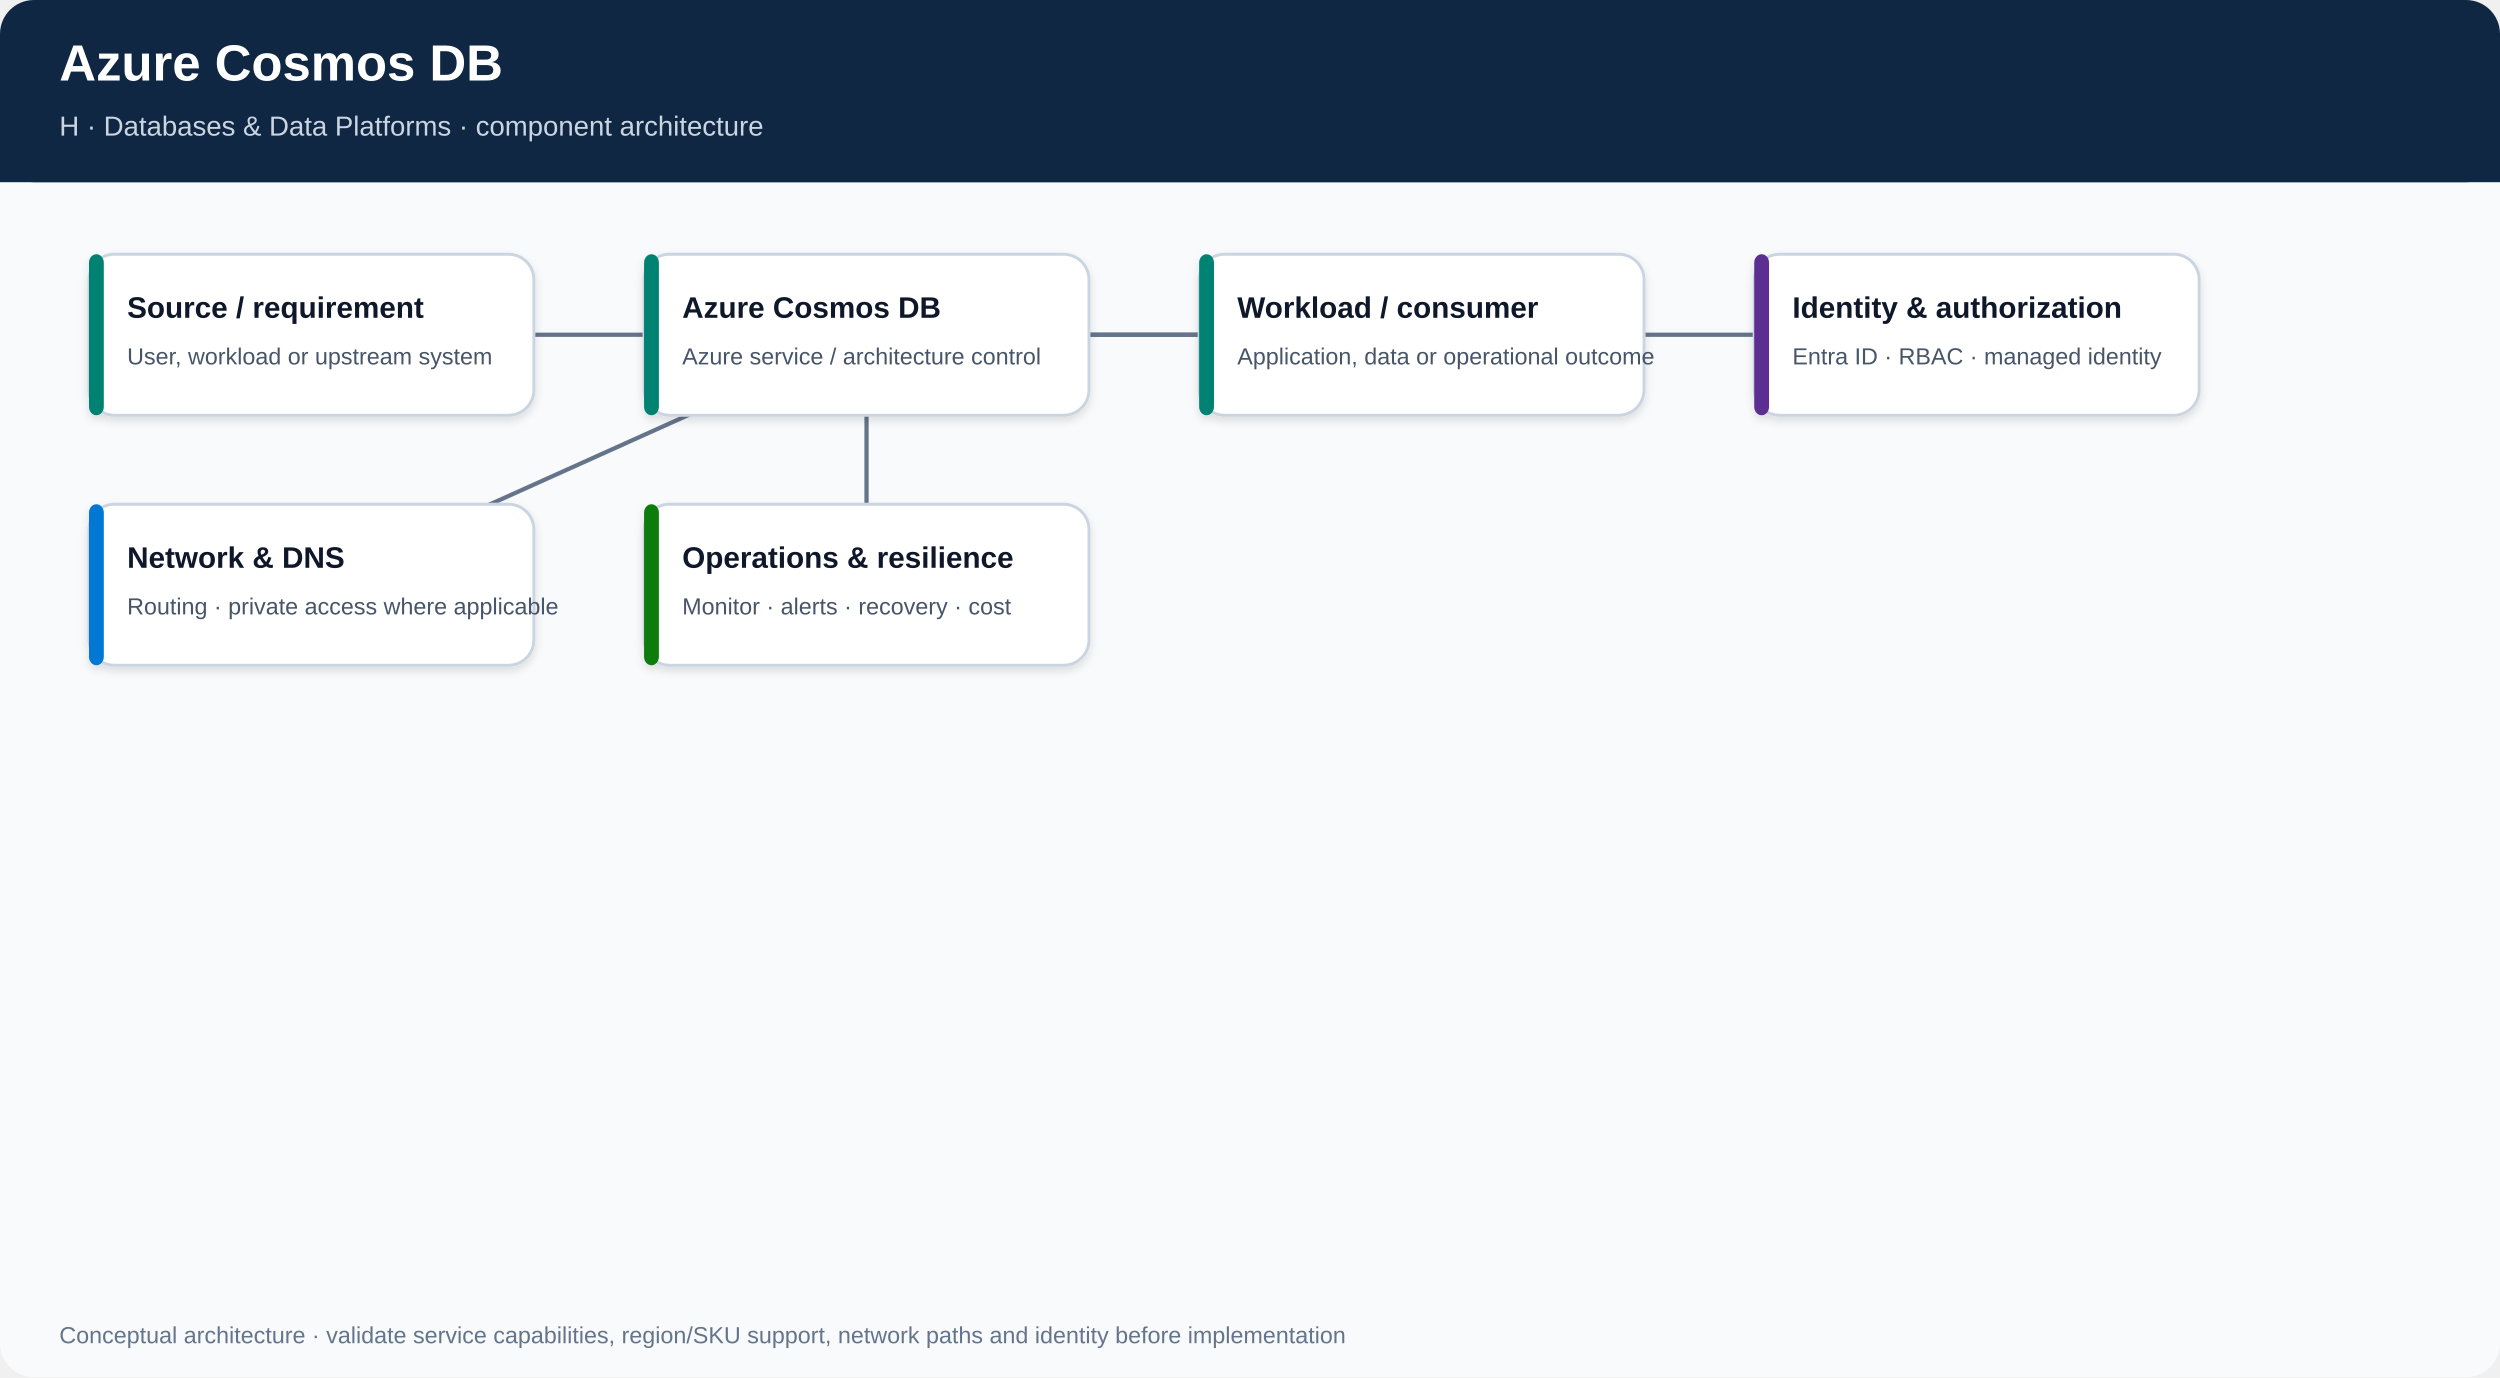
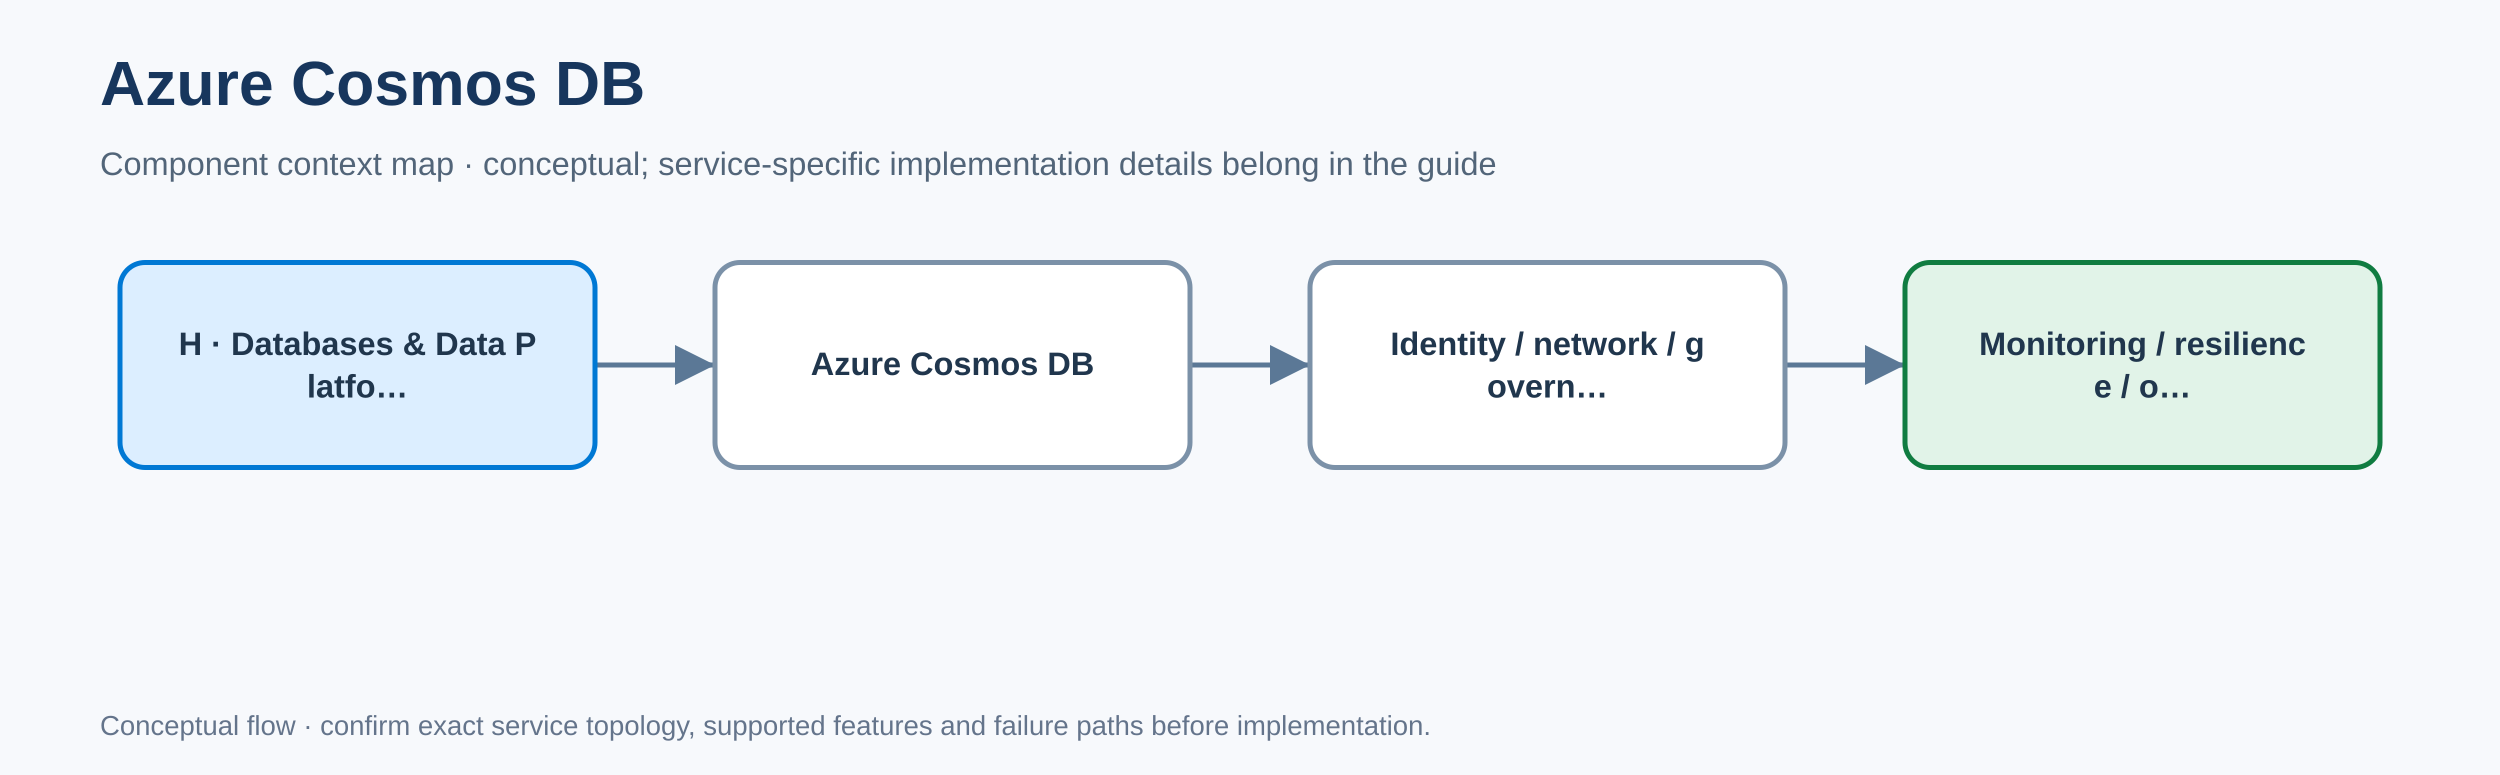
- <svg xmlns="http://www.w3.org/2000/svg" width="1180" height="650" viewBox="0 0 1180 650">
+ <svg xmlns="http://www.w3.org/2000/svg" width="1000" height="310" viewBox="0 0 1000 310">
+   <rect width="100%" height="100%" fill="#f7f9fc" />
+   <text x="40" y="42" font-family="Segoe UI,Arial" font-size="25" font-weight="700" fill="#17365d">Azure Cosmos DB</text>
+   <text x="40" y="70" font-family="Segoe UI,Arial" font-size="13" fill="#526579">Component context map · conceptual; service-specific implementation details belong in the guide</text>
+   <path d="M 238 146 L 286 146" fill="none" stroke="#5b7896" stroke-width="2" marker-end="url(#arrow)" />
+   <path d="M 476 146 L 524 146" fill="none" stroke="#5b7896" stroke-width="2" marker-end="url(#arrow)" />
+   <path d="M 714 146 L 762 146" fill="none" stroke="#5b7896" stroke-width="2" marker-end="url(#arrow)" />
  <defs>
    <marker id="arrow" markerWidth="10" markerHeight="8" refX="8" refY="4" orient="auto">
-       <path d="M0,0 L8,4 L0,8 Z" fill="#64748b" />
+       <path d="M0,0 L8,4 L0,8 z" fill="#5b7896" />
    </marker>
-     <filter id="shadow" x="-20%" y="-20%" width="140%" height="140%">
-       <feDropShadow dx="0" dy="2" stdDeviation="2" flood-opacity=".12" />
-     </filter>
  </defs>
-   <rect width="100%" height="100%" rx="16" fill="#f8fafc" />
-   <rect x="0" y="0" width="1180" height="86" rx="16" fill="#0f2742" />
-   <rect x="0" y="70" width="1180" height="16" fill="#0f2742" />
-   <text x="28" y="38" font-family="Segoe UI,Arial" font-size="24" font-weight="700" fill="#fff">Azure Cosmos DB</text>
-   <text x="28" y="64" font-family="Segoe UI,Arial" font-size="13" fill="#cbd5e1">H · Databases &amp; Data Platforms · component architecture</text>
-   <path d="M 147 158 L 409 158" fill="none" stroke="#64748b" stroke-width="2" marker-end="url(#arrow)" />
-   <path d="M 409 158 L 671 158" fill="none" stroke="#64748b" stroke-width="2" marker-end="url(#arrow)" />
-   <path d="M 933 158 L 409 158" fill="none" stroke="#64748b" stroke-width="2" marker-end="url(#arrow)" />
-   <path d="M 147 276 L 409 158" fill="none" stroke="#64748b" stroke-width="2" marker-end="url(#arrow)" />
-   <path d="M 409 276 L 409 158" fill="none" stroke="#64748b" stroke-width="2" marker-end="url(#arrow)" />
-   <g filter="url(#shadow)">
-     <rect x="42" y="120" width="210" height="76" rx="12" fill="#fff" stroke="#cbd5e1" stroke-width="1.4" />
-     <rect x="42" y="120" width="7" height="76" rx="4" fill="#008272" />
-   </g>
-   <text x="60" y="150" font-family="Segoe UI,Arial" font-size="14" font-weight="700" fill="#0f172a">Source / requirement</text>
-   <text x="60" y="172" font-family="Segoe UI,Arial" font-size="11" fill="#475569">User, workload or upstream system</text>
-   <g filter="url(#shadow)">
-     <rect x="304" y="120" width="210" height="76" rx="12" fill="#fff" stroke="#cbd5e1" stroke-width="1.4" />
-     <rect x="304" y="120" width="7" height="76" rx="4" fill="#008272" />
-   </g>
-   <text x="322" y="150" font-family="Segoe UI,Arial" font-size="14" font-weight="700" fill="#0f172a">Azure Cosmos DB</text>
-   <text x="322" y="172" font-family="Segoe UI,Arial" font-size="11" fill="#475569">Azure service / architecture control</text>
-   <g filter="url(#shadow)">
-     <rect x="566" y="120" width="210" height="76" rx="12" fill="#fff" stroke="#cbd5e1" stroke-width="1.4" />
-     <rect x="566" y="120" width="7" height="76" rx="4" fill="#008272" />
-   </g>
-   <text x="584" y="150" font-family="Segoe UI,Arial" font-size="14" font-weight="700" fill="#0f172a">Workload / consumer</text>
-   <text x="584" y="172" font-family="Segoe UI,Arial" font-size="11" fill="#475569">Application, data or operational outcome</text>
-   <g filter="url(#shadow)">
-     <rect x="828" y="120" width="210" height="76" rx="12" fill="#fff" stroke="#cbd5e1" stroke-width="1.4" />
-     <rect x="828" y="120" width="7" height="76" rx="4" fill="#5C2D91" />
-   </g>
-   <text x="846" y="150" font-family="Segoe UI,Arial" font-size="14" font-weight="700" fill="#0f172a">Identity &amp; authorization</text>
-   <text x="846" y="172" font-family="Segoe UI,Arial" font-size="11" fill="#475569">Entra ID · RBAC · managed identity</text>
-   <g filter="url(#shadow)">
-     <rect x="42" y="238" width="210" height="76" rx="12" fill="#fff" stroke="#cbd5e1" stroke-width="1.4" />
-     <rect x="42" y="238" width="7" height="76" rx="4" fill="#0078D4" />
-   </g>
-   <text x="60" y="268" font-family="Segoe UI,Arial" font-size="14" font-weight="700" fill="#0f172a">Network &amp; DNS</text>
-   <text x="60" y="290" font-family="Segoe UI,Arial" font-size="11" fill="#475569">Routing · private access where applicable</text>
-   <g filter="url(#shadow)">
-     <rect x="304" y="238" width="210" height="76" rx="12" fill="#fff" stroke="#cbd5e1" stroke-width="1.4" />
-     <rect x="304" y="238" width="7" height="76" rx="4" fill="#107C10" />
-   </g>
-   <text x="322" y="268" font-family="Segoe UI,Arial" font-size="14" font-weight="700" fill="#0f172a">Operations &amp; resilience</text>
-   <text x="322" y="290" font-family="Segoe UI,Arial" font-size="11" fill="#475569">Monitor · alerts · recovery · cost</text>
-   <text x="28" y="634" font-family="Segoe UI,Arial" font-size="11" fill="#64748b">Conceptual architecture · validate service capabilities, region/SKU support, network paths and identity before implementation</text>
+   <rect x="48" y="105" width="190" height="82" rx="10" fill="#dceeff" stroke="#0078d4" stroke-width="2" />
+   <text x="143" y="142" text-anchor="middle" font-family="Segoe UI,Arial" font-size="13" font-weight="600" fill="#20364d">H · Databases &amp; Data P</text>
+   <text x="143" y="159" text-anchor="middle" font-family="Segoe UI,Arial" font-size="13" font-weight="600" fill="#20364d">latfo…</text>
+   <rect x="286" y="105" width="190" height="82" rx="10" fill="#ffffff" stroke="#7b91a8" stroke-width="2" />
+   <text x="381" y="150" text-anchor="middle" font-family="Segoe UI,Arial" font-size="13" font-weight="600" fill="#20364d">Azure Cosmos DB</text>
+   <rect x="524" y="105" width="190" height="82" rx="10" fill="#ffffff" stroke="#7b91a8" stroke-width="2" />
+   <text x="619" y="142" text-anchor="middle" font-family="Segoe UI,Arial" font-size="13" font-weight="600" fill="#20364d">Identity / network / g</text>
+   <text x="619" y="159" text-anchor="middle" font-family="Segoe UI,Arial" font-size="13" font-weight="600" fill="#20364d">overn…</text>
+   <rect x="762" y="105" width="190" height="82" rx="10" fill="#e1f3e8" stroke="#107c41" stroke-width="2" />
+   <text x="857" y="142" text-anchor="middle" font-family="Segoe UI,Arial" font-size="13" font-weight="600" fill="#20364d">Monitoring / resilienc</text>
+   <text x="857" y="159" text-anchor="middle" font-family="Segoe UI,Arial" font-size="13" font-weight="600" fill="#20364d">e / o…</text>
+   <text x="40" y="294" font-family="Segoe UI,Arial" font-size="11" fill="#64748b">Conceptual flow · confirm exact service topology, supported features and failure paths before implementation.</text>
</svg>
